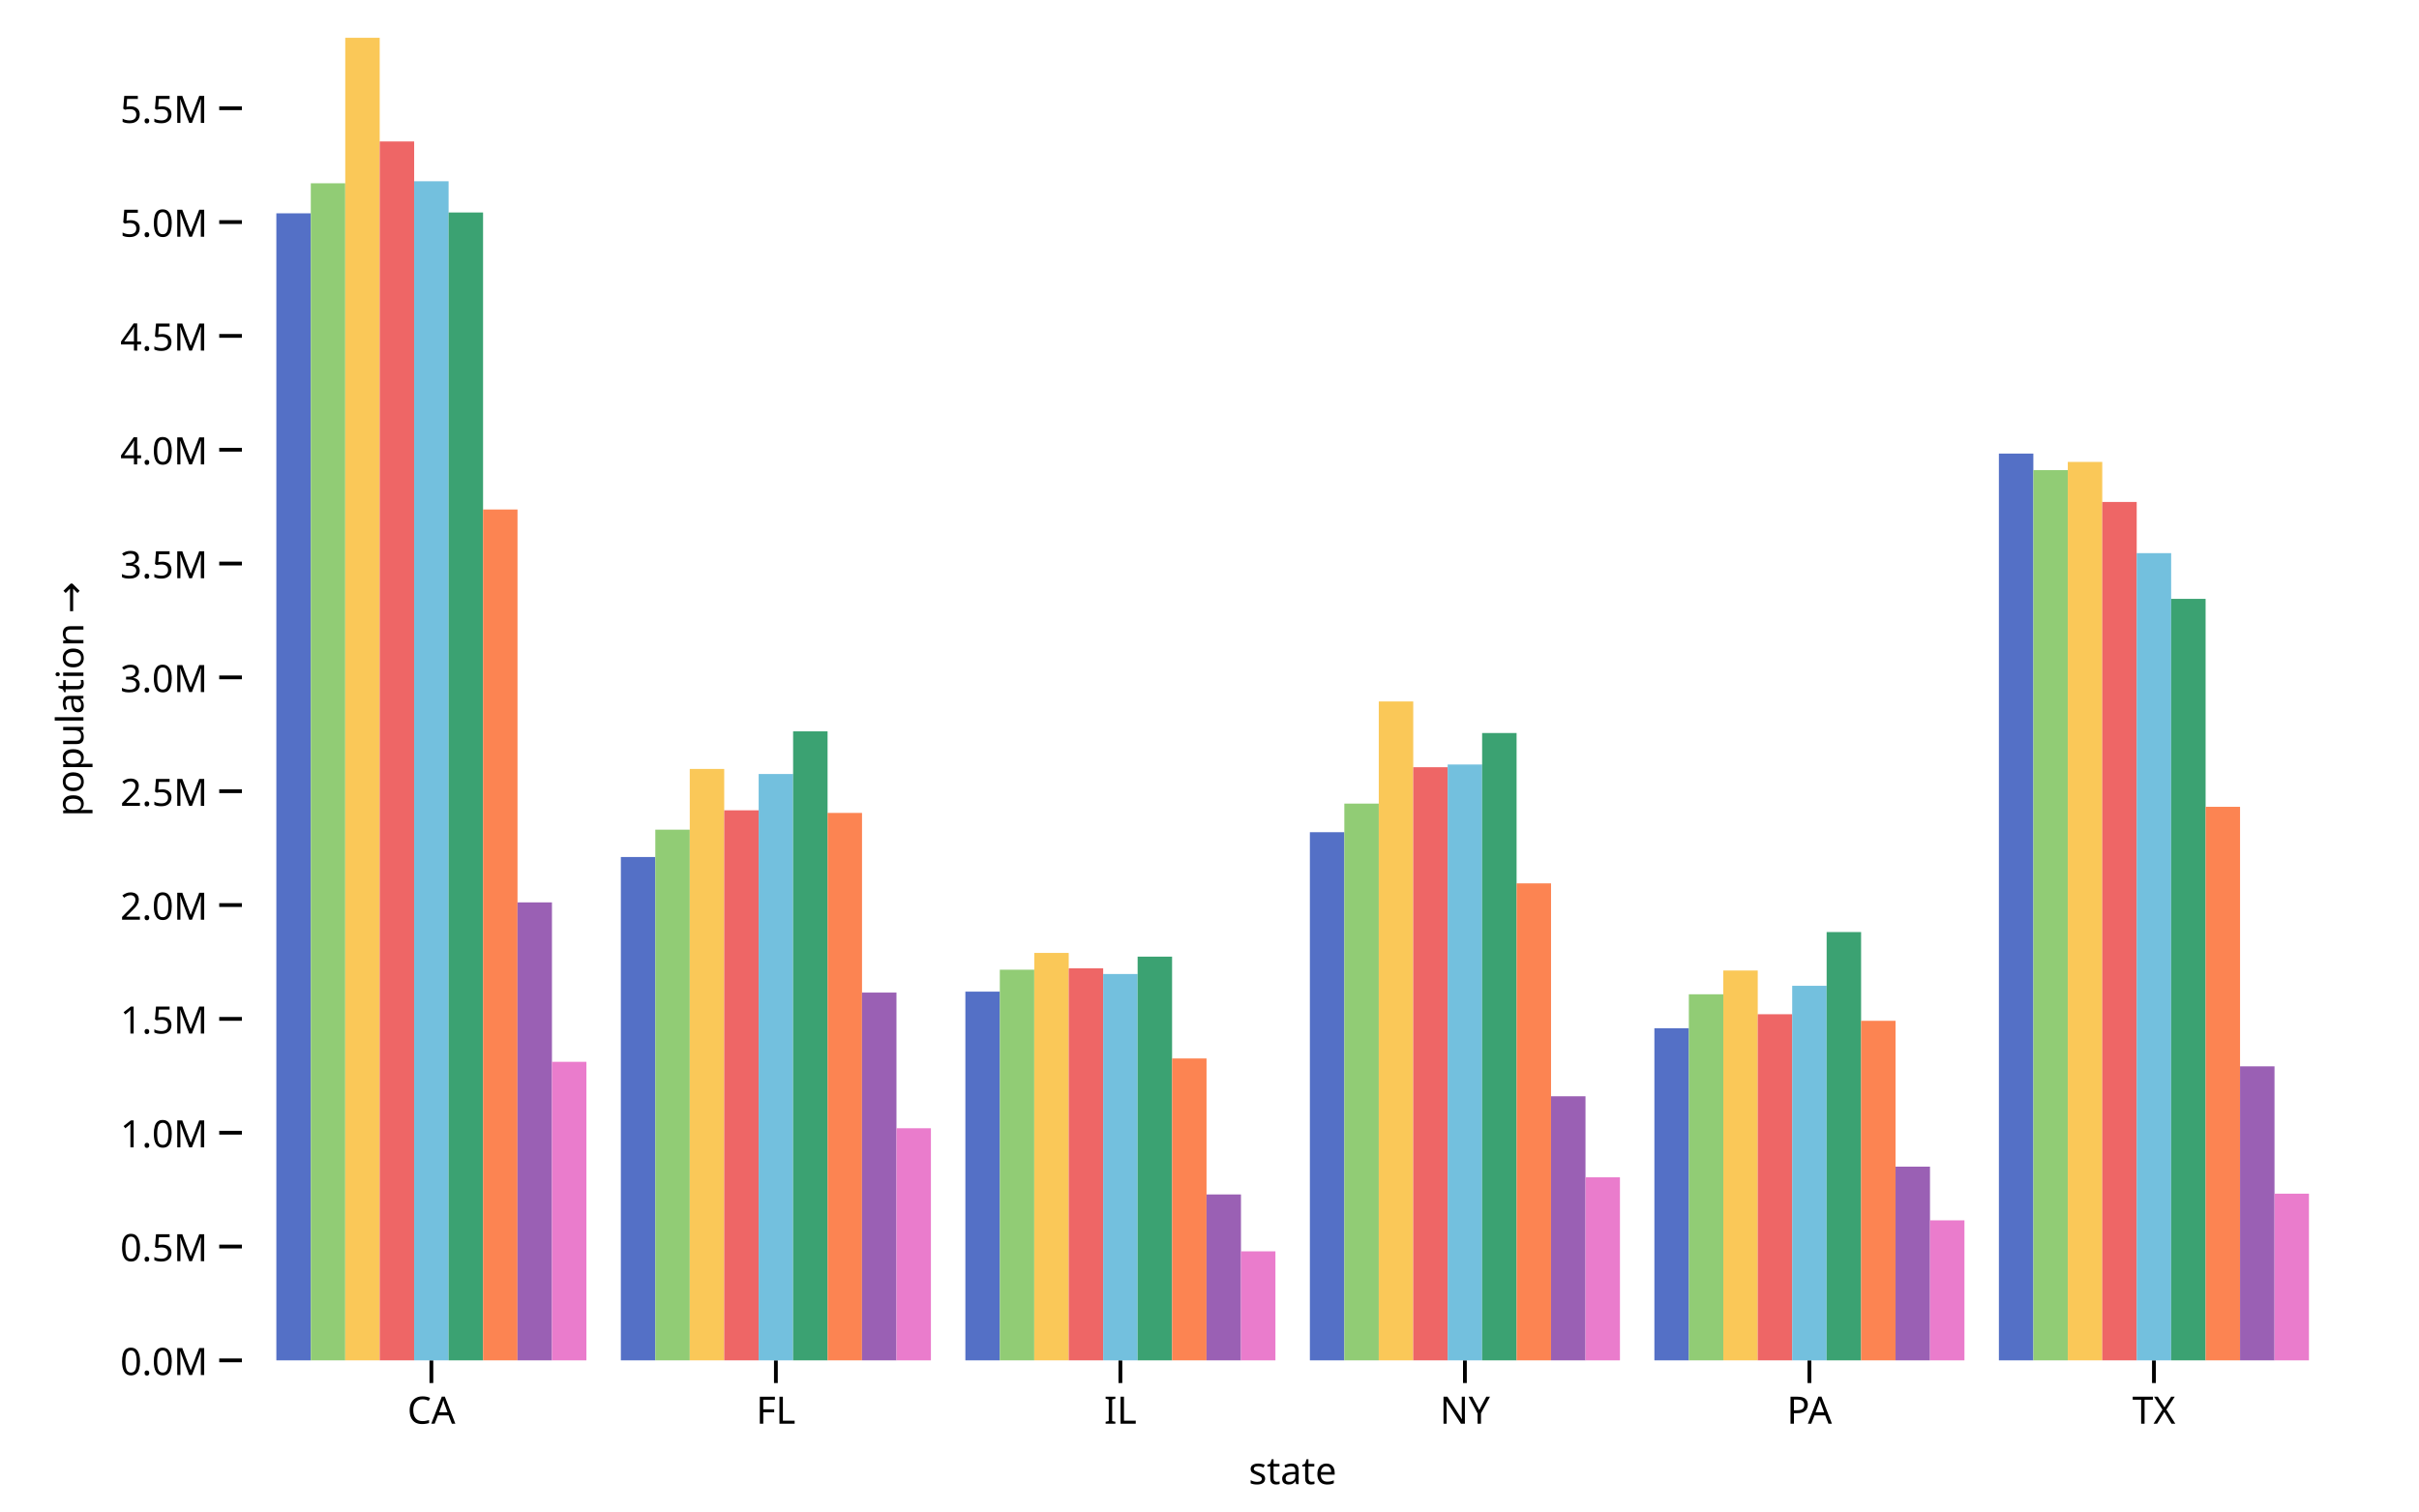
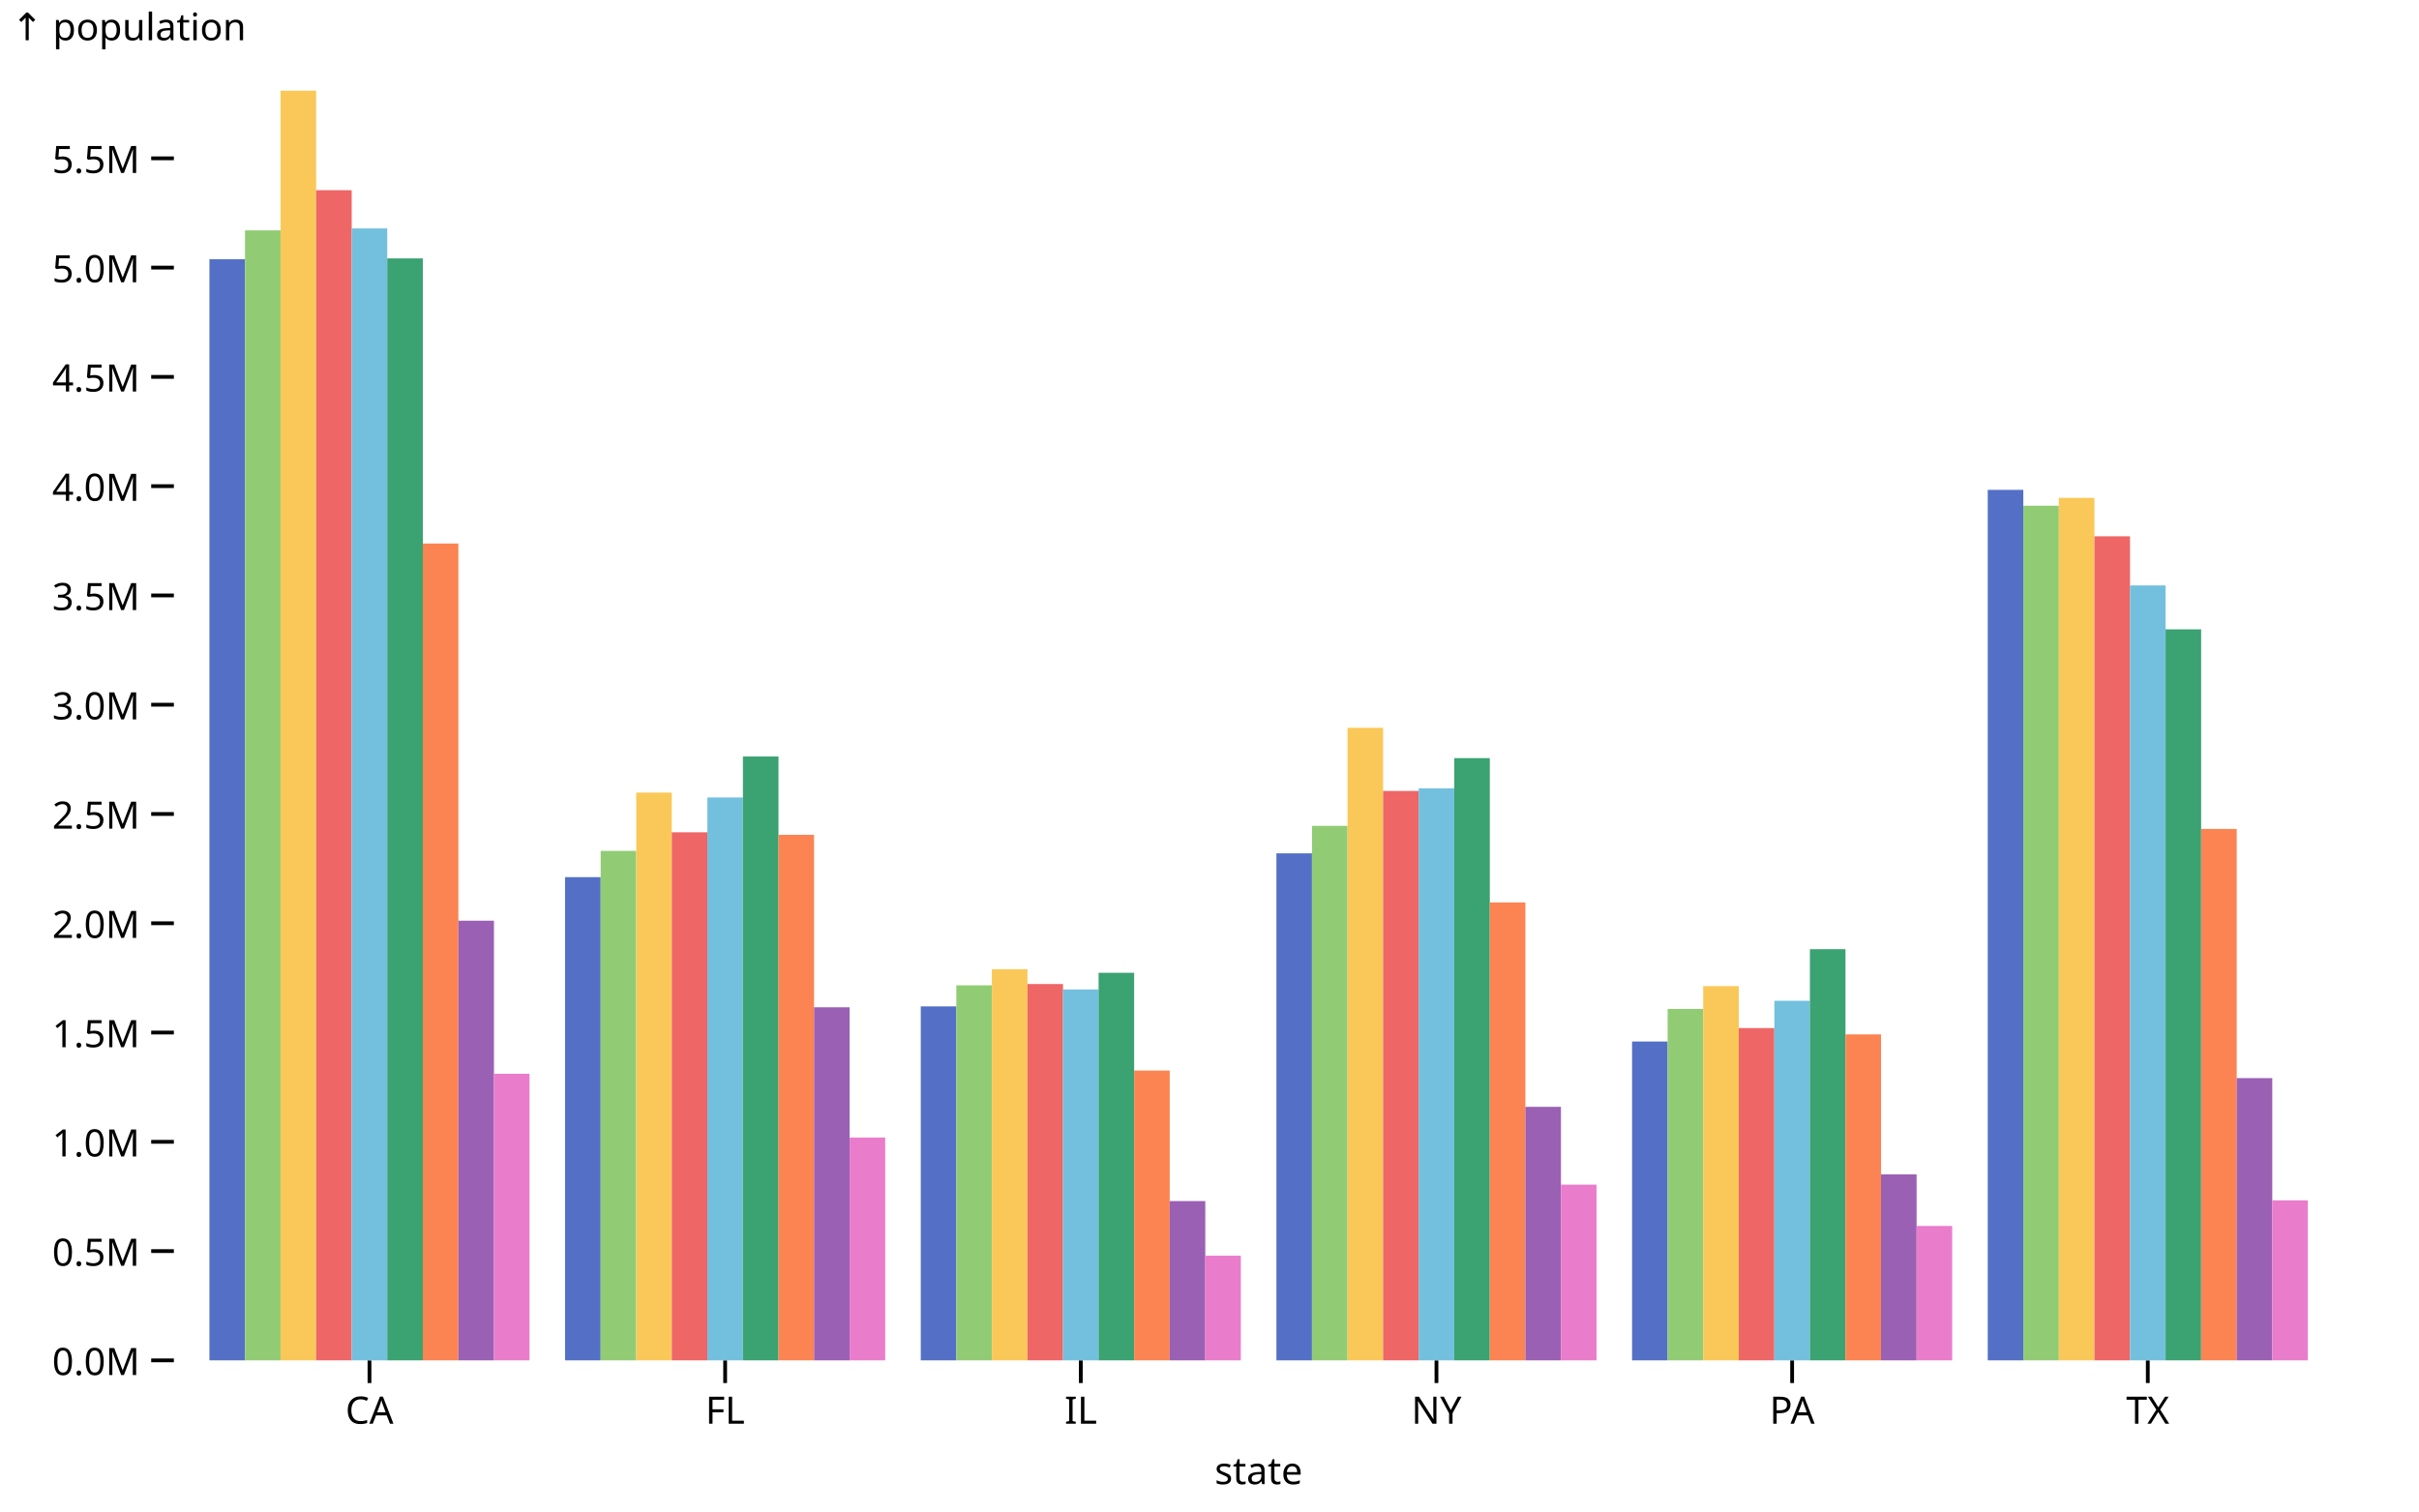
<svg xmlns="http://www.w3.org/2000/svg" width="640" height="400" viewBox="0 0 640 400">
-   <line x1="114.131" y1="360" x2="114.131" y2="366" stroke="currentColor" stroke-width="1" />
-   <line x1="205.279" y1="360" x2="205.279" y2="366" stroke="currentColor" stroke-width="1" />
-   <line x1="296.426" y1="360" x2="296.426" y2="366" stroke="currentColor" stroke-width="1" />
-   <line x1="387.574" y1="360" x2="387.574" y2="366" stroke="currentColor" stroke-width="1" />
-   <line x1="478.721" y1="360" x2="478.721" y2="366" stroke="currentColor" stroke-width="1" />
-   <line x1="569.869" y1="360" x2="569.869" y2="366" stroke="currentColor" stroke-width="1" />
-   <text x="114.131" y="369" font-family="system-ui, sans-serif" font-size="10" text-anchor="middle" dominant-baseline="text-before-edge" fill="currentColor">CA</text>
-   <text x="205.279" y="369" font-family="system-ui, sans-serif" font-size="10" text-anchor="middle" dominant-baseline="text-before-edge" fill="currentColor">FL</text>
-   <text x="296.426" y="369" font-family="system-ui, sans-serif" font-size="10" text-anchor="middle" dominant-baseline="text-before-edge" fill="currentColor">IL</text>
-   <text x="387.574" y="369" font-family="system-ui, sans-serif" font-size="10" text-anchor="middle" dominant-baseline="text-before-edge" fill="currentColor">NY</text>
-   <text x="478.721" y="369" font-family="system-ui, sans-serif" font-size="10" text-anchor="middle" dominant-baseline="text-before-edge" fill="currentColor">PA</text>
-   <text x="569.869" y="369" font-family="system-ui, sans-serif" font-size="10" text-anchor="middle" dominant-baseline="text-before-edge" fill="currentColor">TX</text>
-   <text x="342" y="385" font-family="system-ui, sans-serif" font-size="10" text-anchor="middle" dominant-baseline="text-before-edge" fill="currentColor">state</text>
-   <line x1="64" y1="360" x2="58" y2="360" stroke="currentColor" stroke-width="1" />
-   <line x1="64" y1="329.877" x2="58" y2="329.877" stroke="currentColor" stroke-width="1" />
-   <line x1="64" y1="299.753" x2="58" y2="299.753" stroke="currentColor" stroke-width="1" />
-   <line x1="64" y1="269.63" x2="58" y2="269.63" stroke="currentColor" stroke-width="1" />
-   <line x1="64" y1="239.507" x2="58" y2="239.507" stroke="currentColor" stroke-width="1" />
-   <line x1="64" y1="209.383" x2="58" y2="209.383" stroke="currentColor" stroke-width="1" />
-   <line x1="64" y1="179.26" x2="58" y2="179.26" stroke="currentColor" stroke-width="1" />
-   <line x1="64" y1="149.137" x2="58" y2="149.137" stroke="currentColor" stroke-width="1" />
-   <line x1="64" y1="119.014" x2="58" y2="119.014" stroke="currentColor" stroke-width="1" />
-   <line x1="64" y1="88.89" x2="58" y2="88.89" stroke="currentColor" stroke-width="1" />
-   <line x1="64" y1="58.767" x2="58" y2="58.767" stroke="currentColor" stroke-width="1" />
-   <line x1="64" y1="28.644" x2="58" y2="28.644" stroke="currentColor" stroke-width="1" />
-   <text x="55" y="360" font-family="system-ui, sans-serif" font-size="10" text-anchor="end" dominant-baseline="central" fill="currentColor">0.0M</text>
-   <text x="55" y="329.877" font-family="system-ui, sans-serif" font-size="10" text-anchor="end" dominant-baseline="central" fill="currentColor">0.5M</text>
-   <text x="55" y="299.753" font-family="system-ui, sans-serif" font-size="10" text-anchor="end" dominant-baseline="central" fill="currentColor">1.0M</text>
-   <text x="55" y="269.63" font-family="system-ui, sans-serif" font-size="10" text-anchor="end" dominant-baseline="central" fill="currentColor">1.5M</text>
-   <text x="55" y="239.507" font-family="system-ui, sans-serif" font-size="10" text-anchor="end" dominant-baseline="central" fill="currentColor">2.0M</text>
-   <text x="55" y="209.383" font-family="system-ui, sans-serif" font-size="10" text-anchor="end" dominant-baseline="central" fill="currentColor">2.5M</text>
-   <text x="55" y="179.26" font-family="system-ui, sans-serif" font-size="10" text-anchor="end" dominant-baseline="central" fill="currentColor">3.0M</text>
-   <text x="55" y="149.137" font-family="system-ui, sans-serif" font-size="10" text-anchor="end" dominant-baseline="central" fill="currentColor">3.5M</text>
-   <text x="55" y="119.014" font-family="system-ui, sans-serif" font-size="10" text-anchor="end" dominant-baseline="central" fill="currentColor">4.0M</text>
-   <text x="55" y="88.89" font-family="system-ui, sans-serif" font-size="10" text-anchor="end" dominant-baseline="central" fill="currentColor">4.5M</text>
-   <text x="55" y="58.767" font-family="system-ui, sans-serif" font-size="10" text-anchor="end" dominant-baseline="central" fill="currentColor">5.0M</text>
-   <text x="55" y="28.644" font-family="system-ui, sans-serif" font-size="10" text-anchor="end" dominant-baseline="central" fill="currentColor">5.5M</text>
-   <text x="25" y="185" transform="rotate(-90,25,185)" font-family="system-ui, sans-serif" font-size="10" text-anchor="middle" dominant-baseline="text-after-edge" fill="currentColor">population →</text>
-   <rect x="73.115" y="56.451" width="9.115" height="303.549" fill="#5470c6" />
-   <rect x="82.23" y="48.504" width="9.115" height="311.496" fill="#91cc75" />
-   <rect x="91.344" y="10" width="9.115" height="350" fill="#fac858" />
-   <rect x="100.459" y="37.433" width="9.115" height="322.567" fill="#ee6666" />
-   <rect x="109.574" y="47.967" width="9.115" height="312.033" fill="#73c0de" />
-   <rect x="118.689" y="56.231" width="9.115" height="303.769" fill="#3ba272" />
-   <rect x="127.803" y="134.831" width="9.115" height="225.169" fill="#fc8452" />
-   <rect x="136.918" y="238.803" width="9.115" height="121.197" fill="#9a60b4" />
-   <rect x="146.033" y="280.994" width="9.115" height="79.006" fill="#ea7ccc" />
-   <rect x="528.852" y="120.032" width="9.115" height="239.968" fill="#5470c6" />
-   <rect x="537.967" y="124.404" width="9.115" height="235.596" fill="#91cc75" />
-   <rect x="547.082" y="122.24" width="9.115" height="237.76" fill="#fac858" />
-   <rect x="556.197" y="132.838" width="9.115" height="227.162" fill="#ee6666" />
-   <rect x="565.311" y="146.381" width="9.115" height="213.619" fill="#73c0de" />
-   <rect x="574.426" y="158.479" width="9.115" height="201.521" fill="#3ba272" />
-   <rect x="583.541" y="213.511" width="9.115" height="146.489" fill="#fc8452" />
-   <rect x="592.656" y="282.192" width="9.115" height="77.808" fill="#9a60b4" />
-   <rect x="601.77" y="315.889" width="9.115" height="44.111" fill="#ea7ccc" />
-   <rect x="164.262" y="226.794" width="9.115" height="133.206" fill="#5470c6" />
-   <rect x="173.377" y="219.559" width="9.115" height="140.441" fill="#91cc75" />
-   <rect x="182.492" y="203.49" width="9.115" height="156.51" fill="#fac858" />
-   <rect x="191.607" y="214.434" width="9.115" height="145.566" fill="#ee6666" />
-   <rect x="200.721" y="204.83" width="9.115" height="155.17" fill="#73c0de" />
-   <rect x="209.836" y="193.54" width="9.115" height="166.46" fill="#3ba272" />
-   <rect x="218.951" y="215.127" width="9.115" height="144.873" fill="#fc8452" />
-   <rect x="228.066" y="262.669" width="9.115" height="97.331" fill="#9a60b4" />
-   <rect x="237.18" y="298.575" width="9.115" height="61.425" fill="#ea7ccc" />
-   <rect x="346.557" y="220.231" width="9.115" height="139.769" fill="#5470c6" />
-   <rect x="355.672" y="212.661" width="9.115" height="147.339" fill="#91cc75" />
-   <rect x="364.787" y="185.63" width="9.115" height="174.37" fill="#fac858" />
-   <rect x="373.902" y="203.036" width="9.115" height="156.964" fill="#ee6666" />
-   <rect x="383.016" y="202.315" width="9.115" height="157.685" fill="#73c0de" />
-   <rect x="392.131" y="193.983" width="9.115" height="166.017" fill="#3ba272" />
-   <rect x="401.246" y="233.771" width="9.115" height="126.229" fill="#fc8452" />
-   <rect x="410.361" y="290.111" width="9.115" height="69.889" fill="#9a60b4" />
-   <rect x="419.475" y="311.556" width="9.115" height="48.444" fill="#ea7ccc" />
-   <rect x="255.41" y="262.42" width="9.115" height="97.58" fill="#5470c6" />
-   <rect x="264.525" y="256.618" width="9.115" height="103.382" fill="#91cc75" />
-   <rect x="273.639" y="252.174" width="9.115" height="107.826" fill="#fac858" />
-   <rect x="282.754" y="256.258" width="9.115" height="103.742" fill="#ee6666" />
-   <rect x="291.869" y="257.757" width="9.115" height="102.243" fill="#73c0de" />
-   <rect x="300.984" y="253.161" width="9.115" height="106.839" fill="#3ba272" />
-   <rect x="310.098" y="280.106" width="9.115" height="79.894" fill="#fc8452" />
-   <rect x="319.213" y="316.091" width="9.115" height="43.909" fill="#9a60b4" />
-   <rect x="328.328" y="331.145" width="9.115" height="28.855" fill="#ea7ccc" />
-   <rect x="437.705" y="272.104" width="9.115" height="87.896" fill="#5470c6" />
-   <rect x="446.82" y="263.122" width="9.115" height="96.878" fill="#91cc75" />
-   <rect x="455.934" y="256.831" width="9.115" height="103.169" fill="#fac858" />
-   <rect x="465.049" y="268.401" width="9.115" height="91.599" fill="#ee6666" />
-   <rect x="474.164" y="260.877" width="9.115" height="99.123" fill="#73c0de" />
-   <rect x="483.279" y="246.653" width="9.115" height="113.347" fill="#3ba272" />
-   <rect x="492.393" y="270.14" width="9.115" height="89.86" fill="#fc8452" />
-   <rect x="501.508" y="308.736" width="9.115" height="51.264" fill="#9a60b4" />
-   <rect x="510.623" y="322.944" width="9.115" height="37.056" fill="#ea7ccc" />
+   <line x1="97.754" y1="360" x2="97.754" y2="366" stroke="currentColor" stroke-width="1" />
+   <line x1="191.852" y1="360" x2="191.852" y2="366" stroke="currentColor" stroke-width="1" />
+   <line x1="285.951" y1="360" x2="285.951" y2="366" stroke="currentColor" stroke-width="1" />
+   <line x1="380.049" y1="360" x2="380.049" y2="366" stroke="currentColor" stroke-width="1" />
+   <line x1="474.148" y1="360" x2="474.148" y2="366" stroke="currentColor" stroke-width="1" />
+   <line x1="568.246" y1="360" x2="568.246" y2="366" stroke="currentColor" stroke-width="1" />
+   <text x="97.754" y="369" font-family="system-ui, sans-serif" font-size="10" text-anchor="middle" dominant-baseline="text-before-edge" fill="currentColor">CA</text>
+   <text x="191.852" y="369" font-family="system-ui, sans-serif" font-size="10" text-anchor="middle" dominant-baseline="text-before-edge" fill="currentColor">FL</text>
+   <text x="285.951" y="369" font-family="system-ui, sans-serif" font-size="10" text-anchor="middle" dominant-baseline="text-before-edge" fill="currentColor">IL</text>
+   <text x="380.049" y="369" font-family="system-ui, sans-serif" font-size="10" text-anchor="middle" dominant-baseline="text-before-edge" fill="currentColor">NY</text>
+   <text x="474.148" y="369" font-family="system-ui, sans-serif" font-size="10" text-anchor="middle" dominant-baseline="text-before-edge" fill="currentColor">PA</text>
+   <text x="568.246" y="369" font-family="system-ui, sans-serif" font-size="10" text-anchor="middle" dominant-baseline="text-before-edge" fill="currentColor">TX</text>
+   <text x="333" y="385" font-family="system-ui, sans-serif" font-size="10" text-anchor="middle" dominant-baseline="text-before-edge" fill="currentColor">state</text>
+   <line x1="46" y1="360" x2="40" y2="360" stroke="currentColor" stroke-width="1" />
+   <line x1="46" y1="331.082" x2="40" y2="331.082" stroke="currentColor" stroke-width="1" />
+   <line x1="46" y1="302.163" x2="40" y2="302.163" stroke="currentColor" stroke-width="1" />
+   <line x1="46" y1="273.245" x2="40" y2="273.245" stroke="currentColor" stroke-width="1" />
+   <line x1="46" y1="244.326" x2="40" y2="244.326" stroke="currentColor" stroke-width="1" />
+   <line x1="46" y1="215.408" x2="40" y2="215.408" stroke="currentColor" stroke-width="1" />
+   <line x1="46" y1="186.49" x2="40" y2="186.49" stroke="currentColor" stroke-width="1" />
+   <line x1="46" y1="157.571" x2="40" y2="157.571" stroke="currentColor" stroke-width="1" />
+   <line x1="46" y1="128.653" x2="40" y2="128.653" stroke="currentColor" stroke-width="1" />
+   <line x1="46" y1="99.735" x2="40" y2="99.735" stroke="currentColor" stroke-width="1" />
+   <line x1="46" y1="70.816" x2="40" y2="70.816" stroke="currentColor" stroke-width="1" />
+   <line x1="46" y1="41.898" x2="40" y2="41.898" stroke="currentColor" stroke-width="1" />
+   <text x="37" y="360" font-family="system-ui, sans-serif" font-size="10" text-anchor="end" dominant-baseline="central" fill="currentColor">0.0M</text>
+   <text x="37" y="331.082" font-family="system-ui, sans-serif" font-size="10" text-anchor="end" dominant-baseline="central" fill="currentColor">0.5M</text>
+   <text x="37" y="302.163" font-family="system-ui, sans-serif" font-size="10" text-anchor="end" dominant-baseline="central" fill="currentColor">1.0M</text>
+   <text x="37" y="273.245" font-family="system-ui, sans-serif" font-size="10" text-anchor="end" dominant-baseline="central" fill="currentColor">1.5M</text>
+   <text x="37" y="244.326" font-family="system-ui, sans-serif" font-size="10" text-anchor="end" dominant-baseline="central" fill="currentColor">2.0M</text>
+   <text x="37" y="215.408" font-family="system-ui, sans-serif" font-size="10" text-anchor="end" dominant-baseline="central" fill="currentColor">2.5M</text>
+   <text x="37" y="186.49" font-family="system-ui, sans-serif" font-size="10" text-anchor="end" dominant-baseline="central" fill="currentColor">3.0M</text>
+   <text x="37" y="157.571" font-family="system-ui, sans-serif" font-size="10" text-anchor="end" dominant-baseline="central" fill="currentColor">3.5M</text>
+   <text x="37" y="128.653" font-family="system-ui, sans-serif" font-size="10" text-anchor="end" dominant-baseline="central" fill="currentColor">4.0M</text>
+   <text x="37" y="99.735" font-family="system-ui, sans-serif" font-size="10" text-anchor="end" dominant-baseline="central" fill="currentColor">4.5M</text>
+   <text x="37" y="70.816" font-family="system-ui, sans-serif" font-size="10" text-anchor="end" dominant-baseline="central" fill="currentColor">5.0M</text>
+   <text x="37" y="41.898" font-family="system-ui, sans-serif" font-size="10" text-anchor="end" dominant-baseline="central" fill="currentColor">5.5M</text>
+   <text x="3" y="13" font-family="system-ui, sans-serif" font-size="10" text-anchor="start" dominant-baseline="text-after-edge" fill="currentColor">↑ population</text>
+   <rect x="55.41" y="68.593" width="9.41" height="291.407" fill="#5470c6" />
+   <rect x="64.82" y="60.964" width="9.41" height="299.036" fill="#91cc75" />
+   <rect x="74.23" y="24" width="9.41" height="336" fill="#fac858" />
+   <rect x="83.639" y="50.336" width="9.41" height="309.664" fill="#ee6666" />
+   <rect x="93.049" y="60.449" width="9.41" height="299.551" fill="#73c0de" />
+   <rect x="102.459" y="68.382" width="9.41" height="291.618" fill="#3ba272" />
+   <rect x="111.869" y="143.837" width="9.41" height="216.163" fill="#fc8452" />
+   <rect x="121.279" y="243.651" width="9.41" height="116.349" fill="#9a60b4" />
+   <rect x="130.689" y="284.154" width="9.41" height="75.846" fill="#ea7ccc" />
+   <rect x="525.902" y="129.631" width="9.41" height="230.369" fill="#5470c6" />
+   <rect x="535.311" y="133.828" width="9.41" height="226.172" fill="#91cc75" />
+   <rect x="544.721" y="131.75" width="9.41" height="228.25" fill="#fac858" />
+   <rect x="554.131" y="141.925" width="9.41" height="218.075" fill="#ee6666" />
+   <rect x="563.541" y="154.926" width="9.41" height="205.074" fill="#73c0de" />
+   <rect x="572.951" y="166.54" width="9.41" height="193.46" fill="#3ba272" />
+   <rect x="582.361" y="219.37" width="9.41" height="140.63" fill="#fc8452" />
+   <rect x="591.77" y="285.305" width="9.41" height="74.695" fill="#9a60b4" />
+   <rect x="601.18" y="317.653" width="9.41" height="42.347" fill="#ea7ccc" />
+   <rect x="149.508" y="232.122" width="9.41" height="127.878" fill="#5470c6" />
+   <rect x="158.918" y="225.177" width="9.41" height="134.823" fill="#91cc75" />
+   <rect x="168.328" y="209.75" width="9.41" height="150.25" fill="#fac858" />
+   <rect x="177.738" y="220.256" width="9.41" height="139.744" fill="#ee6666" />
+   <rect x="187.148" y="211.037" width="9.41" height="148.963" fill="#73c0de" />
+   <rect x="196.557" y="200.198" width="9.41" height="159.802" fill="#3ba272" />
+   <rect x="205.967" y="220.922" width="9.41" height="139.078" fill="#fc8452" />
+   <rect x="215.377" y="266.562" width="9.41" height="93.438" fill="#9a60b4" />
+   <rect x="224.787" y="301.032" width="9.41" height="58.968" fill="#ea7ccc" />
+   <rect x="337.705" y="225.822" width="9.41" height="134.178" fill="#5470c6" />
+   <rect x="347.115" y="218.555" width="9.41" height="141.445" fill="#91cc75" />
+   <rect x="356.525" y="192.605" width="9.41" height="167.395" fill="#fac858" />
+   <rect x="365.934" y="209.315" width="9.41" height="150.685" fill="#ee6666" />
+   <rect x="375.344" y="208.622" width="9.41" height="151.378" fill="#73c0de" />
+   <rect x="384.754" y="200.624" width="9.41" height="159.376" fill="#3ba272" />
+   <rect x="394.164" y="238.82" width="9.41" height="121.18" fill="#fc8452" />
+   <rect x="403.574" y="292.906" width="9.41" height="67.094" fill="#9a60b4" />
+   <rect x="412.984" y="313.494" width="9.41" height="46.506" fill="#ea7ccc" />
+   <rect x="243.607" y="266.323" width="9.41" height="93.677" fill="#5470c6" />
+   <rect x="253.016" y="260.753" width="9.41" height="99.247" fill="#91cc75" />
+   <rect x="262.426" y="256.487" width="9.41" height="103.513" fill="#fac858" />
+   <rect x="271.836" y="260.408" width="9.41" height="99.592" fill="#ee6666" />
+   <rect x="281.246" y="261.847" width="9.41" height="98.153" fill="#73c0de" />
+   <rect x="290.656" y="257.434" width="9.41" height="102.566" fill="#3ba272" />
+   <rect x="300.066" y="283.301" width="9.41" height="76.699" fill="#fc8452" />
+   <rect x="309.475" y="317.847" width="9.41" height="42.153" fill="#9a60b4" />
+   <rect x="318.885" y="332.299" width="9.41" height="27.701" fill="#ea7ccc" />
+   <rect x="431.803" y="275.62" width="9.41" height="84.38" fill="#5470c6" />
+   <rect x="441.213" y="266.997" width="9.41" height="93.003" fill="#91cc75" />
+   <rect x="450.623" y="260.958" width="9.41" height="99.042" fill="#fac858" />
+   <rect x="460.033" y="272.064" width="9.41" height="87.936" fill="#ee6666" />
+   <rect x="469.443" y="264.842" width="9.41" height="95.158" fill="#73c0de" />
+   <rect x="478.852" y="251.187" width="9.41" height="108.813" fill="#3ba272" />
+   <rect x="488.262" y="273.734" width="9.41" height="86.266" fill="#fc8452" />
+   <rect x="497.672" y="310.787" width="9.41" height="49.213" fill="#9a60b4" />
+   <rect x="507.082" y="324.426" width="9.41" height="35.574" fill="#ea7ccc" />
</svg>
